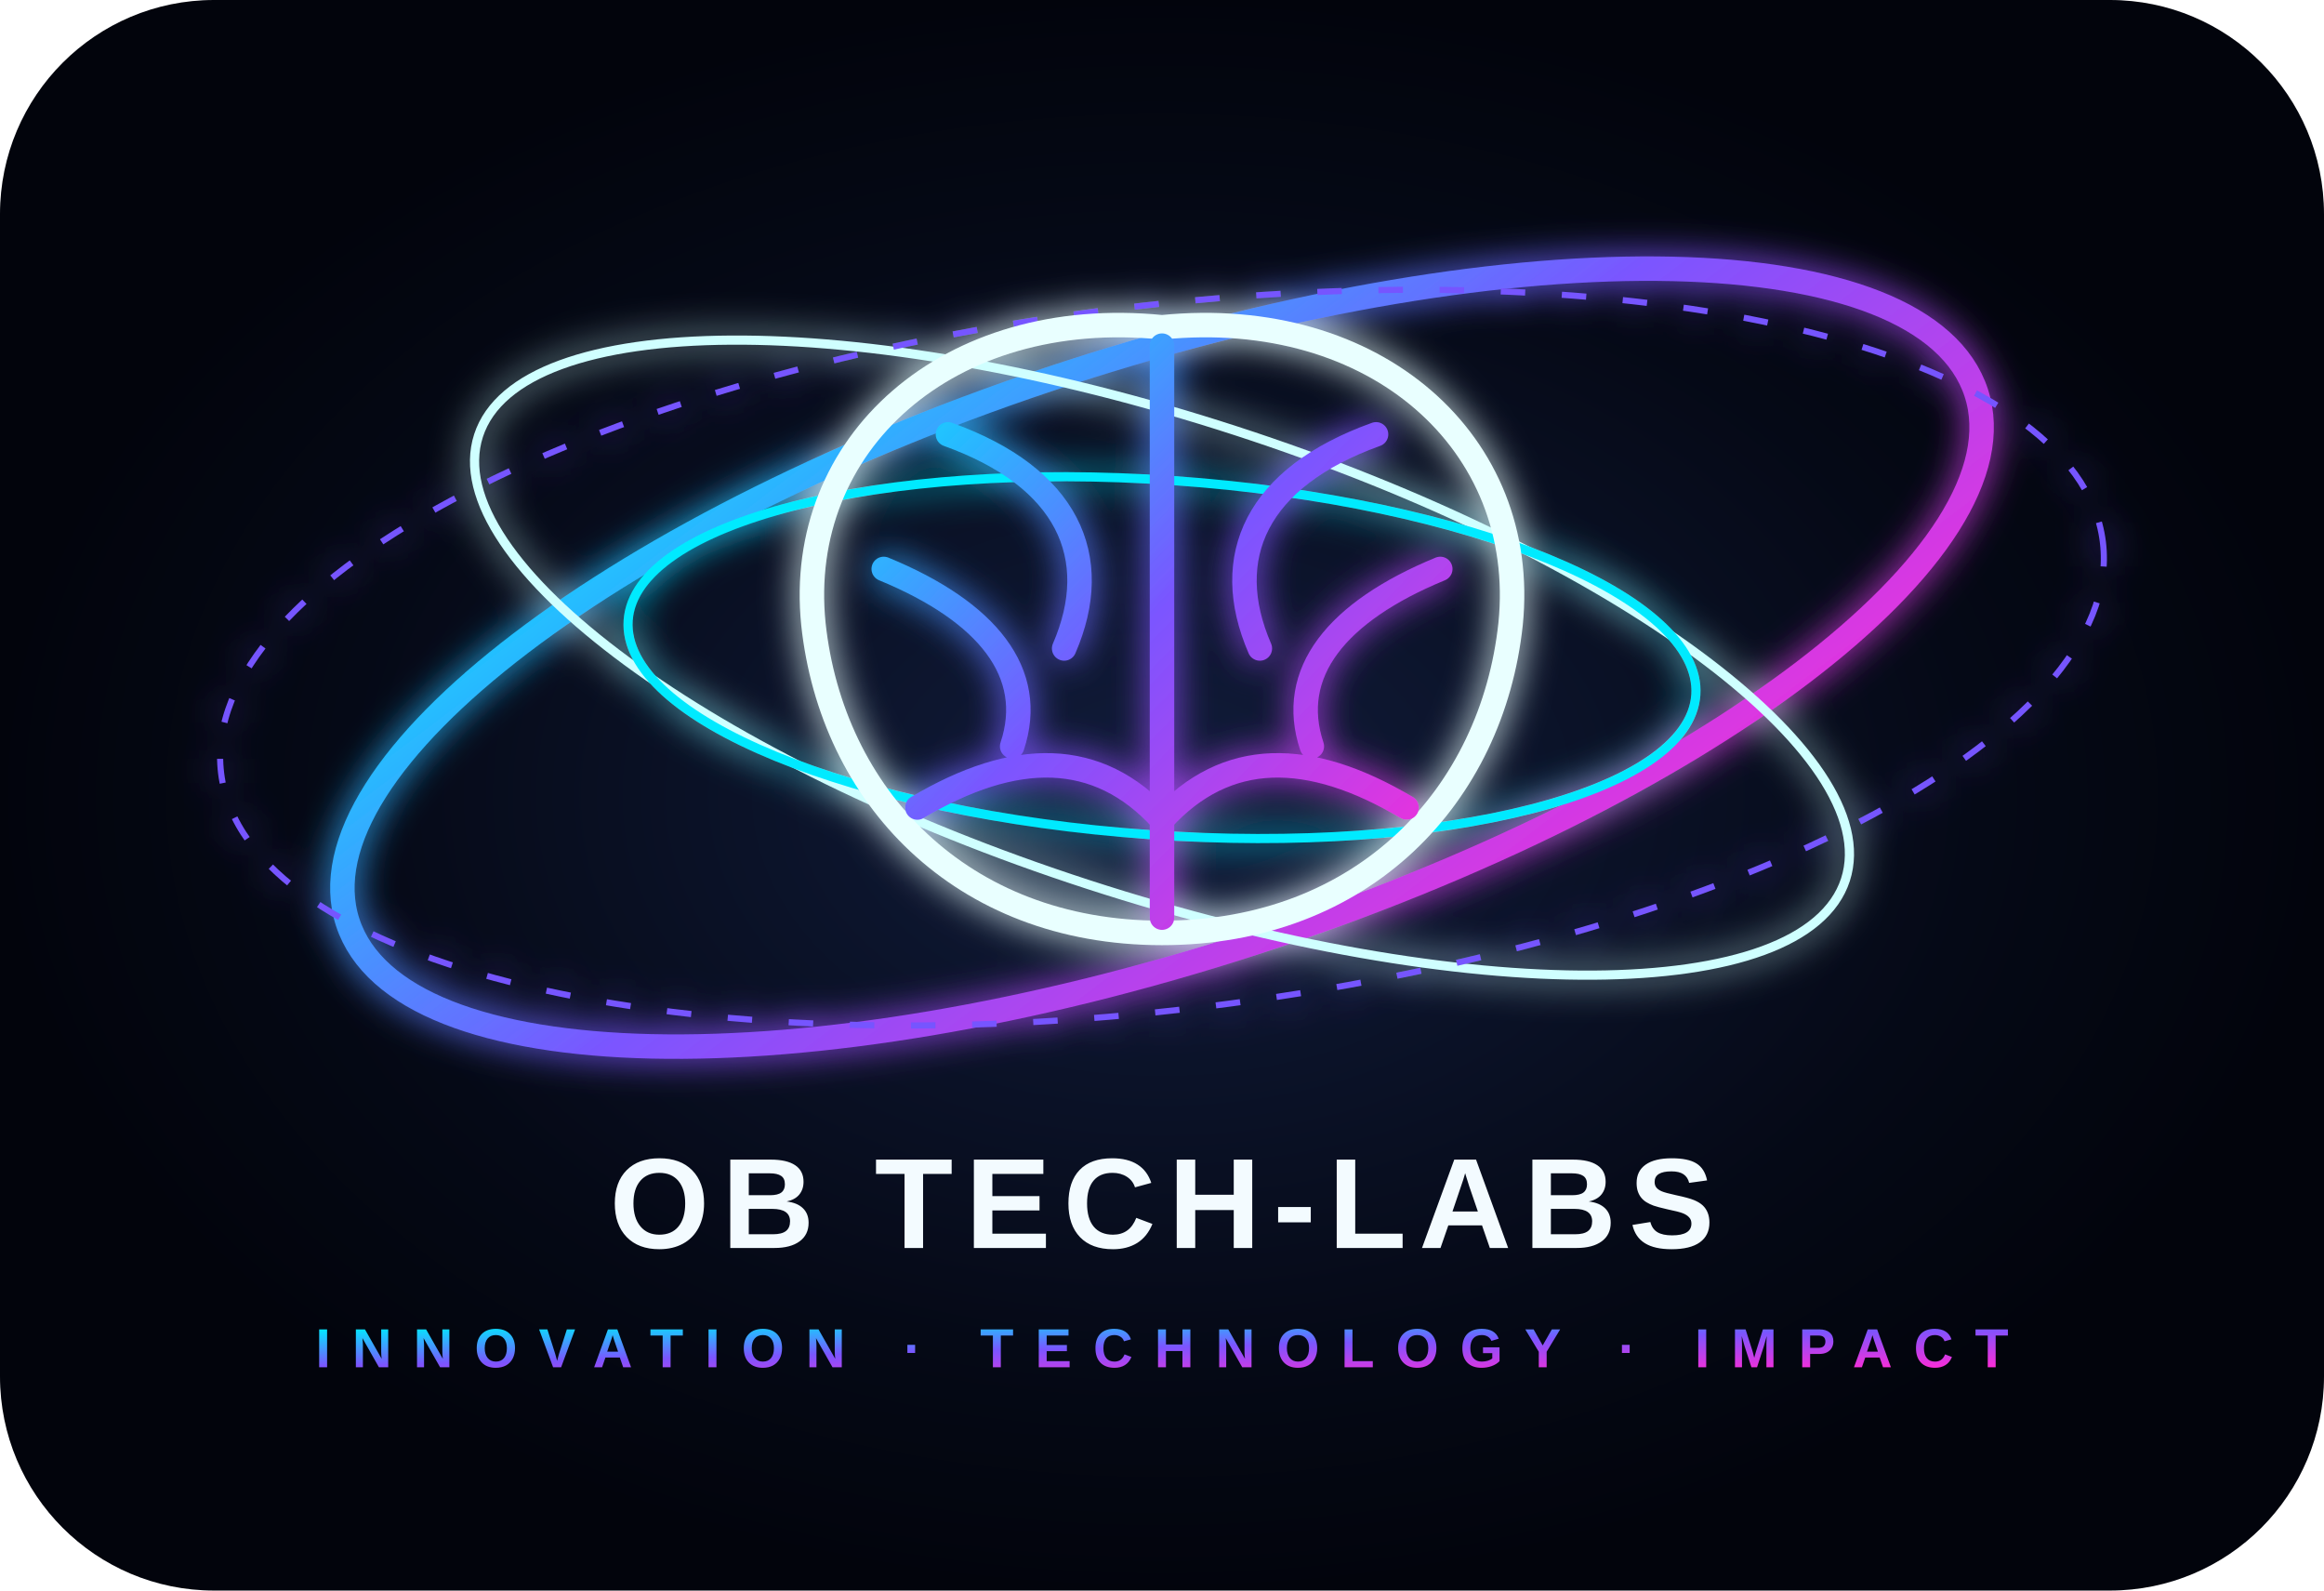
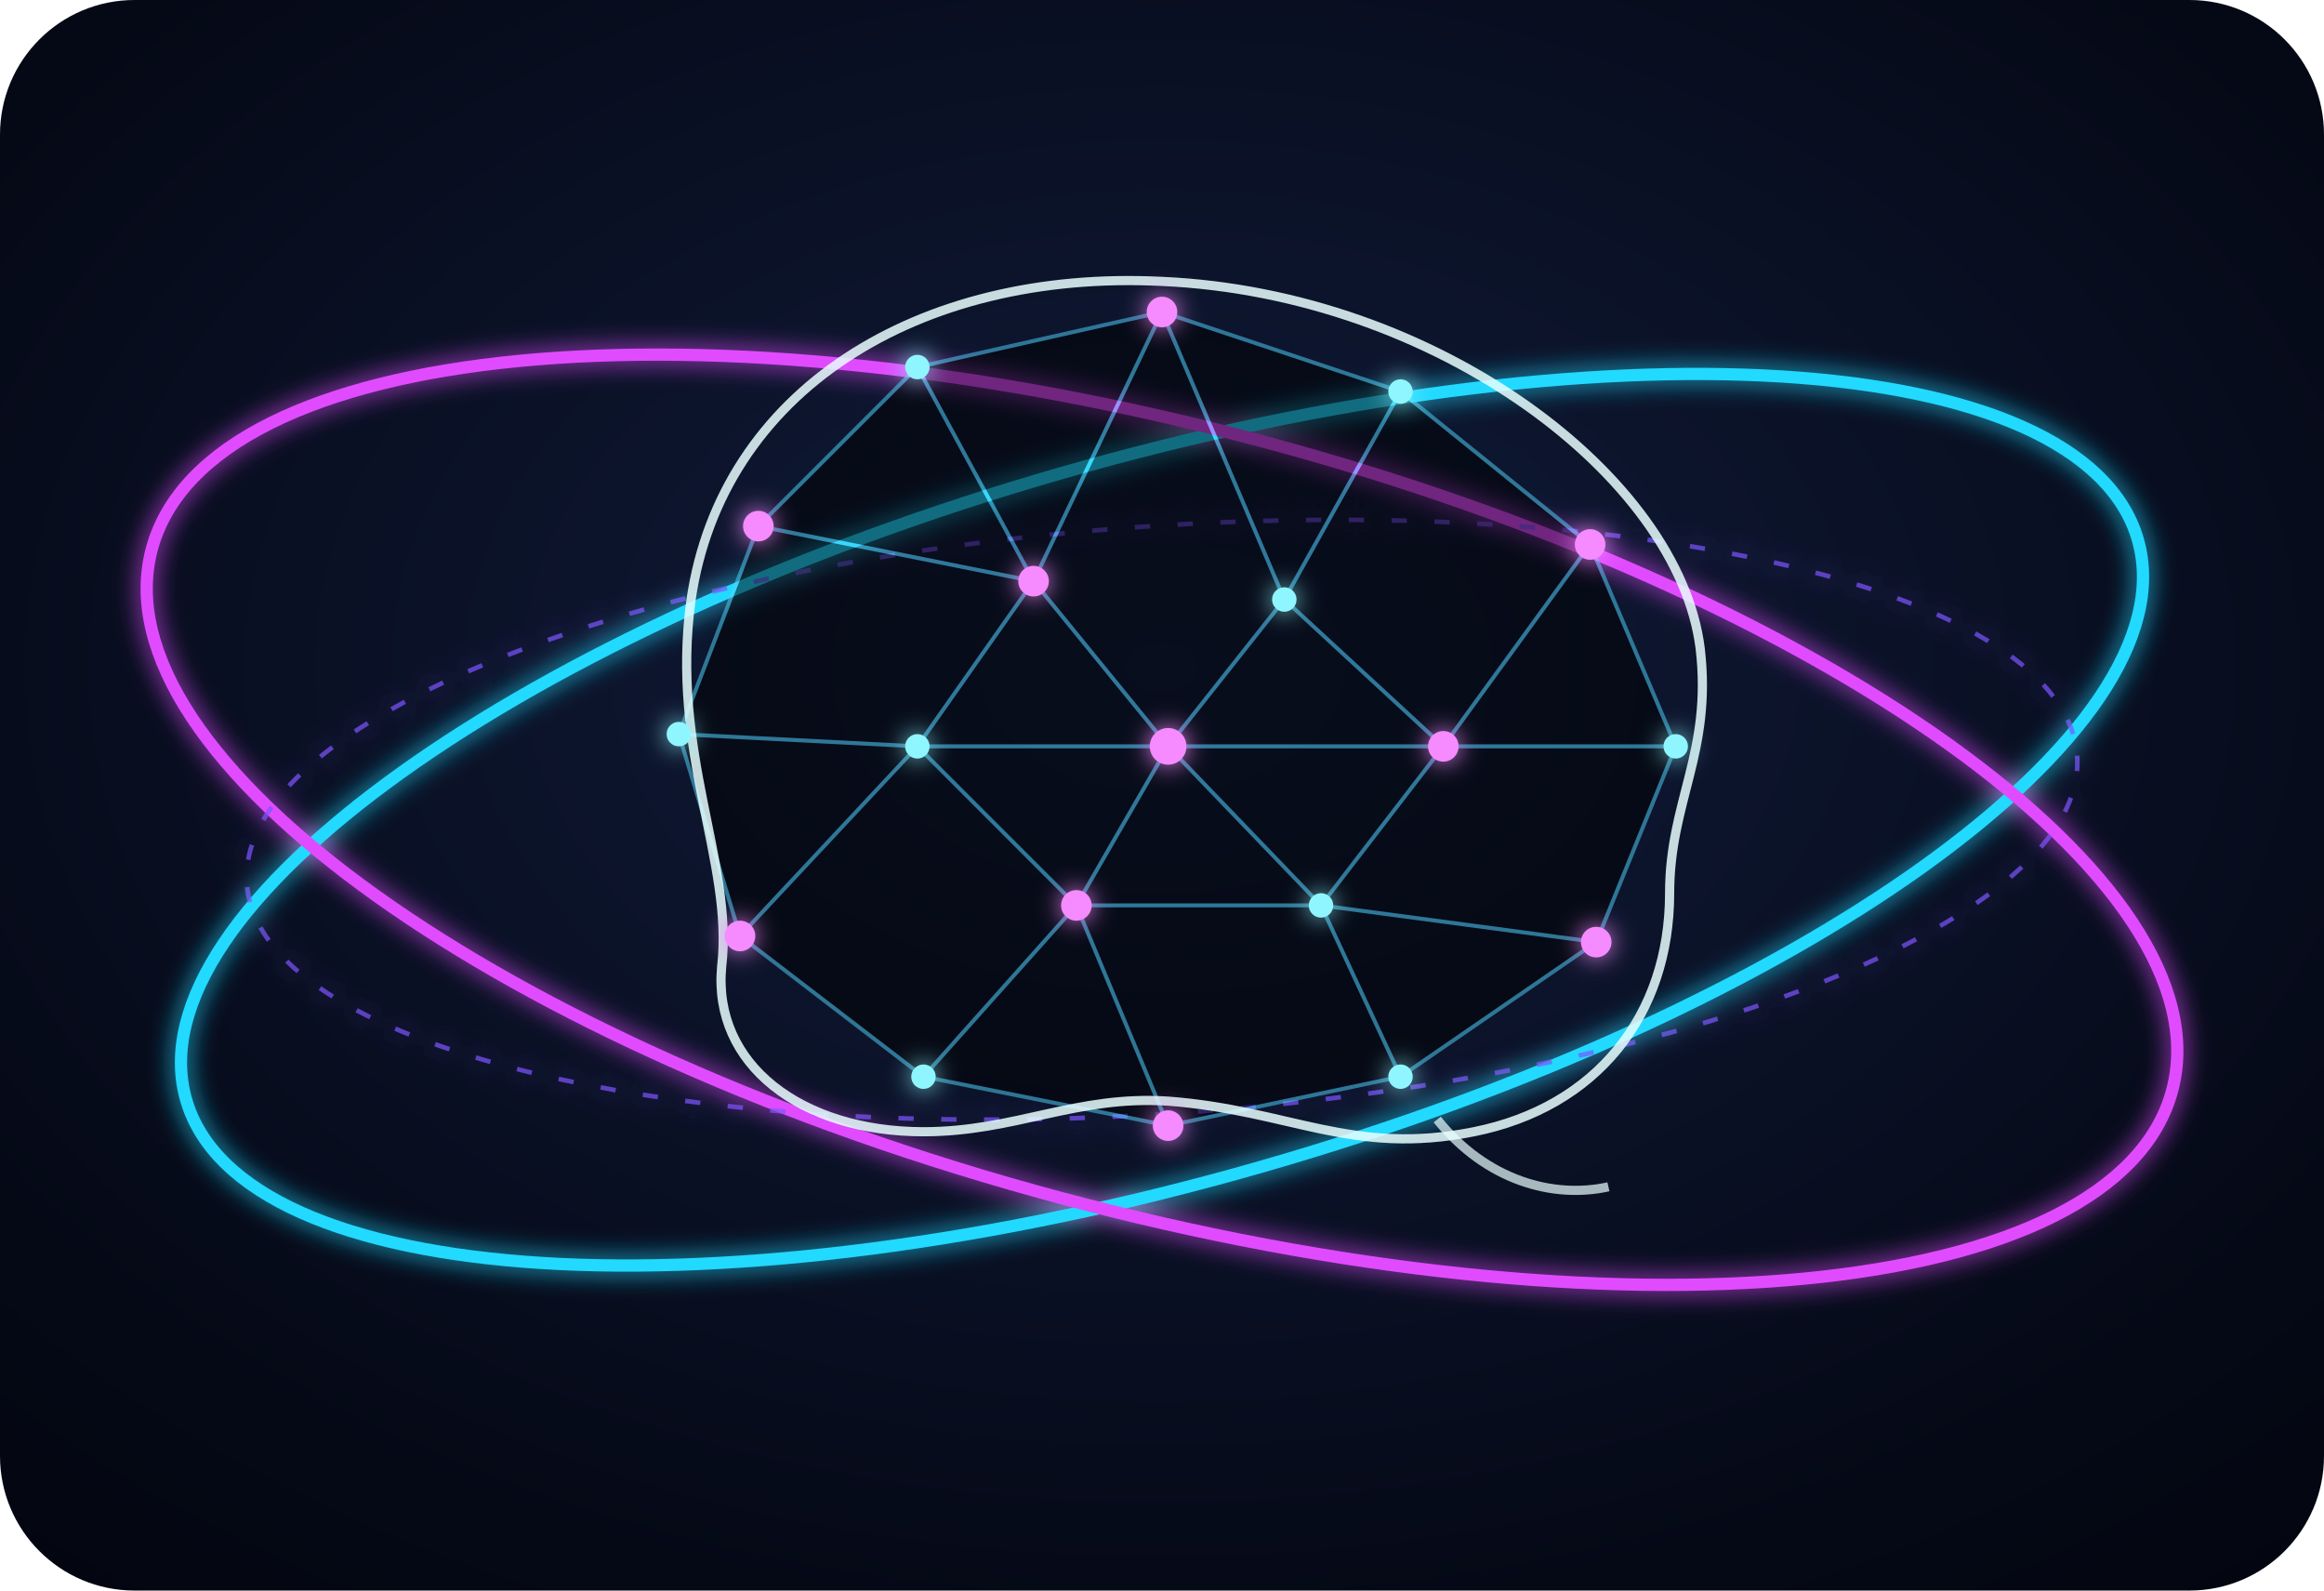
- <svg xmlns="http://www.w3.org/2000/svg" viewBox="0 0 760 520" role="img" aria-labelledby="t">
+ <svg xmlns="http://www.w3.org/2000/svg" viewBox="0 0 760 520" role="img" aria-labelledby="obbT obbD">
  <defs>
-     <radialGradient id="b">
+     <radialGradient id="obbBg" cx=".5" cy=".42" r=".85">
      <stop stop-color="#111c3b" />
      <stop offset=".7" stop-color="#050916" />
      <stop offset="1" stop-color="#02040c" />
    </radialGradient>
-     <linearGradient id="n" x1="0" y1="0" x2="1" y2="1">
+     <linearGradient id="obbNeon" x1="0" y1="0" x2="1" y2="1">
      <stop stop-color="#00eaff" />
      <stop offset=".48" stop-color="#7b55ff" />
      <stop offset="1" stop-color="#ff2bd6" />
    </linearGradient>
-     <filter id="g" x="-60%" y="-60%" width="220%" height="220%">
-       <feGaussianBlur stdDeviation="6" result="x" />
+     <filter id="obbGlow" x="-60%" y="-60%" width="220%" height="220%">
+       <feGaussianBlur stdDeviation="4" result="b" />
      <feMerge>
-         <feMergeNode in="x" />
+         <feMergeNode in="b" />
        <feMergeNode in="SourceGraphic" />
      </feMerge>
    </filter>
  </defs>
-   <rect width="760" height="520" rx="70" fill="url(#b)" />
-   <g transform="translate(380 215)" fill="none" filter="url(#g)">
-     <ellipse rx="280" ry="98" stroke="url(#n)" stroke-width="8" transform="rotate(-18)" />
-     <ellipse rx="235" ry="78" stroke="#cfffff" stroke-width="3" transform="rotate(18)" />
-     <ellipse rx="175" ry="58" stroke="#00eaff" stroke-width="3" transform="rotate(4)" />
-     <ellipse rx="310" ry="115" stroke="#7654ff" stroke-width="2" stroke-dasharray="8 12" transform="rotate(-7)" />
-     <path d="M0-108c-70-7-120 38-114 97 6 56 48 101 114 101s108-45 114-101c6-59-44-104-114-97Z" stroke="#e9ffff" stroke-width="8" />
-     <path d="M0-102V85M-91-29c34 14 50 34 42 58M91-29c-34 14-50 34-42 58M-70-73c39 14 51 40 38 70M70-73c-39 14-51 40-38 70M-80 49c32-19 59-19 80 4 21-23 48-23 80-4" stroke="url(#n)" stroke-width="8" stroke-linecap="round" />
+   <rect width="760" height="520" rx="44" fill="url(#obbBg)" />
+   <g fill="none" filter="url(#obbGlow)">
+     <ellipse cx="380" cy="268" rx="332" ry="118" stroke="#22d9ff" stroke-width="4" transform="rotate(-16 380 268)" />
+     <ellipse cx="380" cy="268" rx="342" ry="128" stroke="#e04cff" stroke-width="4" transform="rotate(15 380 268)" />
+     <ellipse cx="380" cy="268" rx="300" ry="96" stroke="#7b55ff" stroke-width="1.5" stroke-dasharray="5 9" transform="rotate(-4 380 268)" opacity=".7" />
  </g>
-   <text x="380" y="408" text-anchor="middle" fill="#f3fbff" font-family="Arial,sans-serif" font-size="42" font-weight="900" letter-spacing="4">OB TECH-LABS</text>
-   <text x="380" y="447" text-anchor="middle" fill="url(#n)" font-family="Arial,sans-serif" font-size="18" font-weight="700" letter-spacing="7">INNOVATION · TECHNOLOGY · IMPACT</text>
+   <g stroke="#4fd8ff" stroke-width="1.3" opacity=".5">
+     <path d="M300 120 380 102 458 128 520 178 548 244 522 308 458 352 382 368 302 352 242 306 222 240 248 172Z" />
+     <path d="M300 120 338 190M380 102 338 190M380 102 420 196M458 128 420 196M520 178 472 244M420 196 472 244M548 244 472 244M522 308 432 296M472 244 432 296M458 352 432 296M382 368 352 296M432 296 352 296M302 352 352 296M242 306 300 244M352 296 300 244M222 240 300 244M248 172 338 190M300 244 338 190M338 190 382 244M420 196 382 244M472 244 382 244M432 296 382 244M352 296 382 244M300 244 382 244" />
+   </g>
+   <path d="M380 92C300 88 236 128 226 196c-7 50 14 86 10 120-3 32 26 54 66 54 30 0 50-12 80-10 40 3 60 18 100 10 40-8 64-38 64-78 0-30 14-46 10-80-7-56-86-116-176-120Z" fill="none" stroke="#e9ffff" stroke-width="3" opacity=".85" />
+   <path d="M470 366c16 20 38 26 56 22" fill="none" stroke="#e9ffff" stroke-width="3" opacity=".7" />
+   <g filter="url(#obbGlow)">
+     <g fill="#8ff6ff">
+       <circle cx="300" cy="120" r="4" />
+       <circle cx="458" cy="128" r="4" />
+       <circle cx="548" cy="244" r="4" />
+       <circle cx="458" cy="352" r="4" />
+       <circle cx="302" cy="352" r="4" />
+       <circle cx="222" cy="240" r="4" />
+       <circle cx="420" cy="196" r="4" />
+       <circle cx="432" cy="296" r="4" />
+       <circle cx="300" cy="244" r="4" />
+     </g>
+     <g fill="#f58bff">
+       <circle cx="380" cy="102" r="5" />
+       <circle cx="520" cy="178" r="5" />
+       <circle cx="522" cy="308" r="5" />
+       <circle cx="382" cy="368" r="5" />
+       <circle cx="242" cy="306" r="5" />
+       <circle cx="248" cy="172" r="5" />
+       <circle cx="338" cy="190" r="5" />
+       <circle cx="472" cy="244" r="5" />
+       <circle cx="352" cy="296" r="5" />
+       <circle cx="382" cy="244" r="6" />
+     </g>
+   </g>
</svg>
